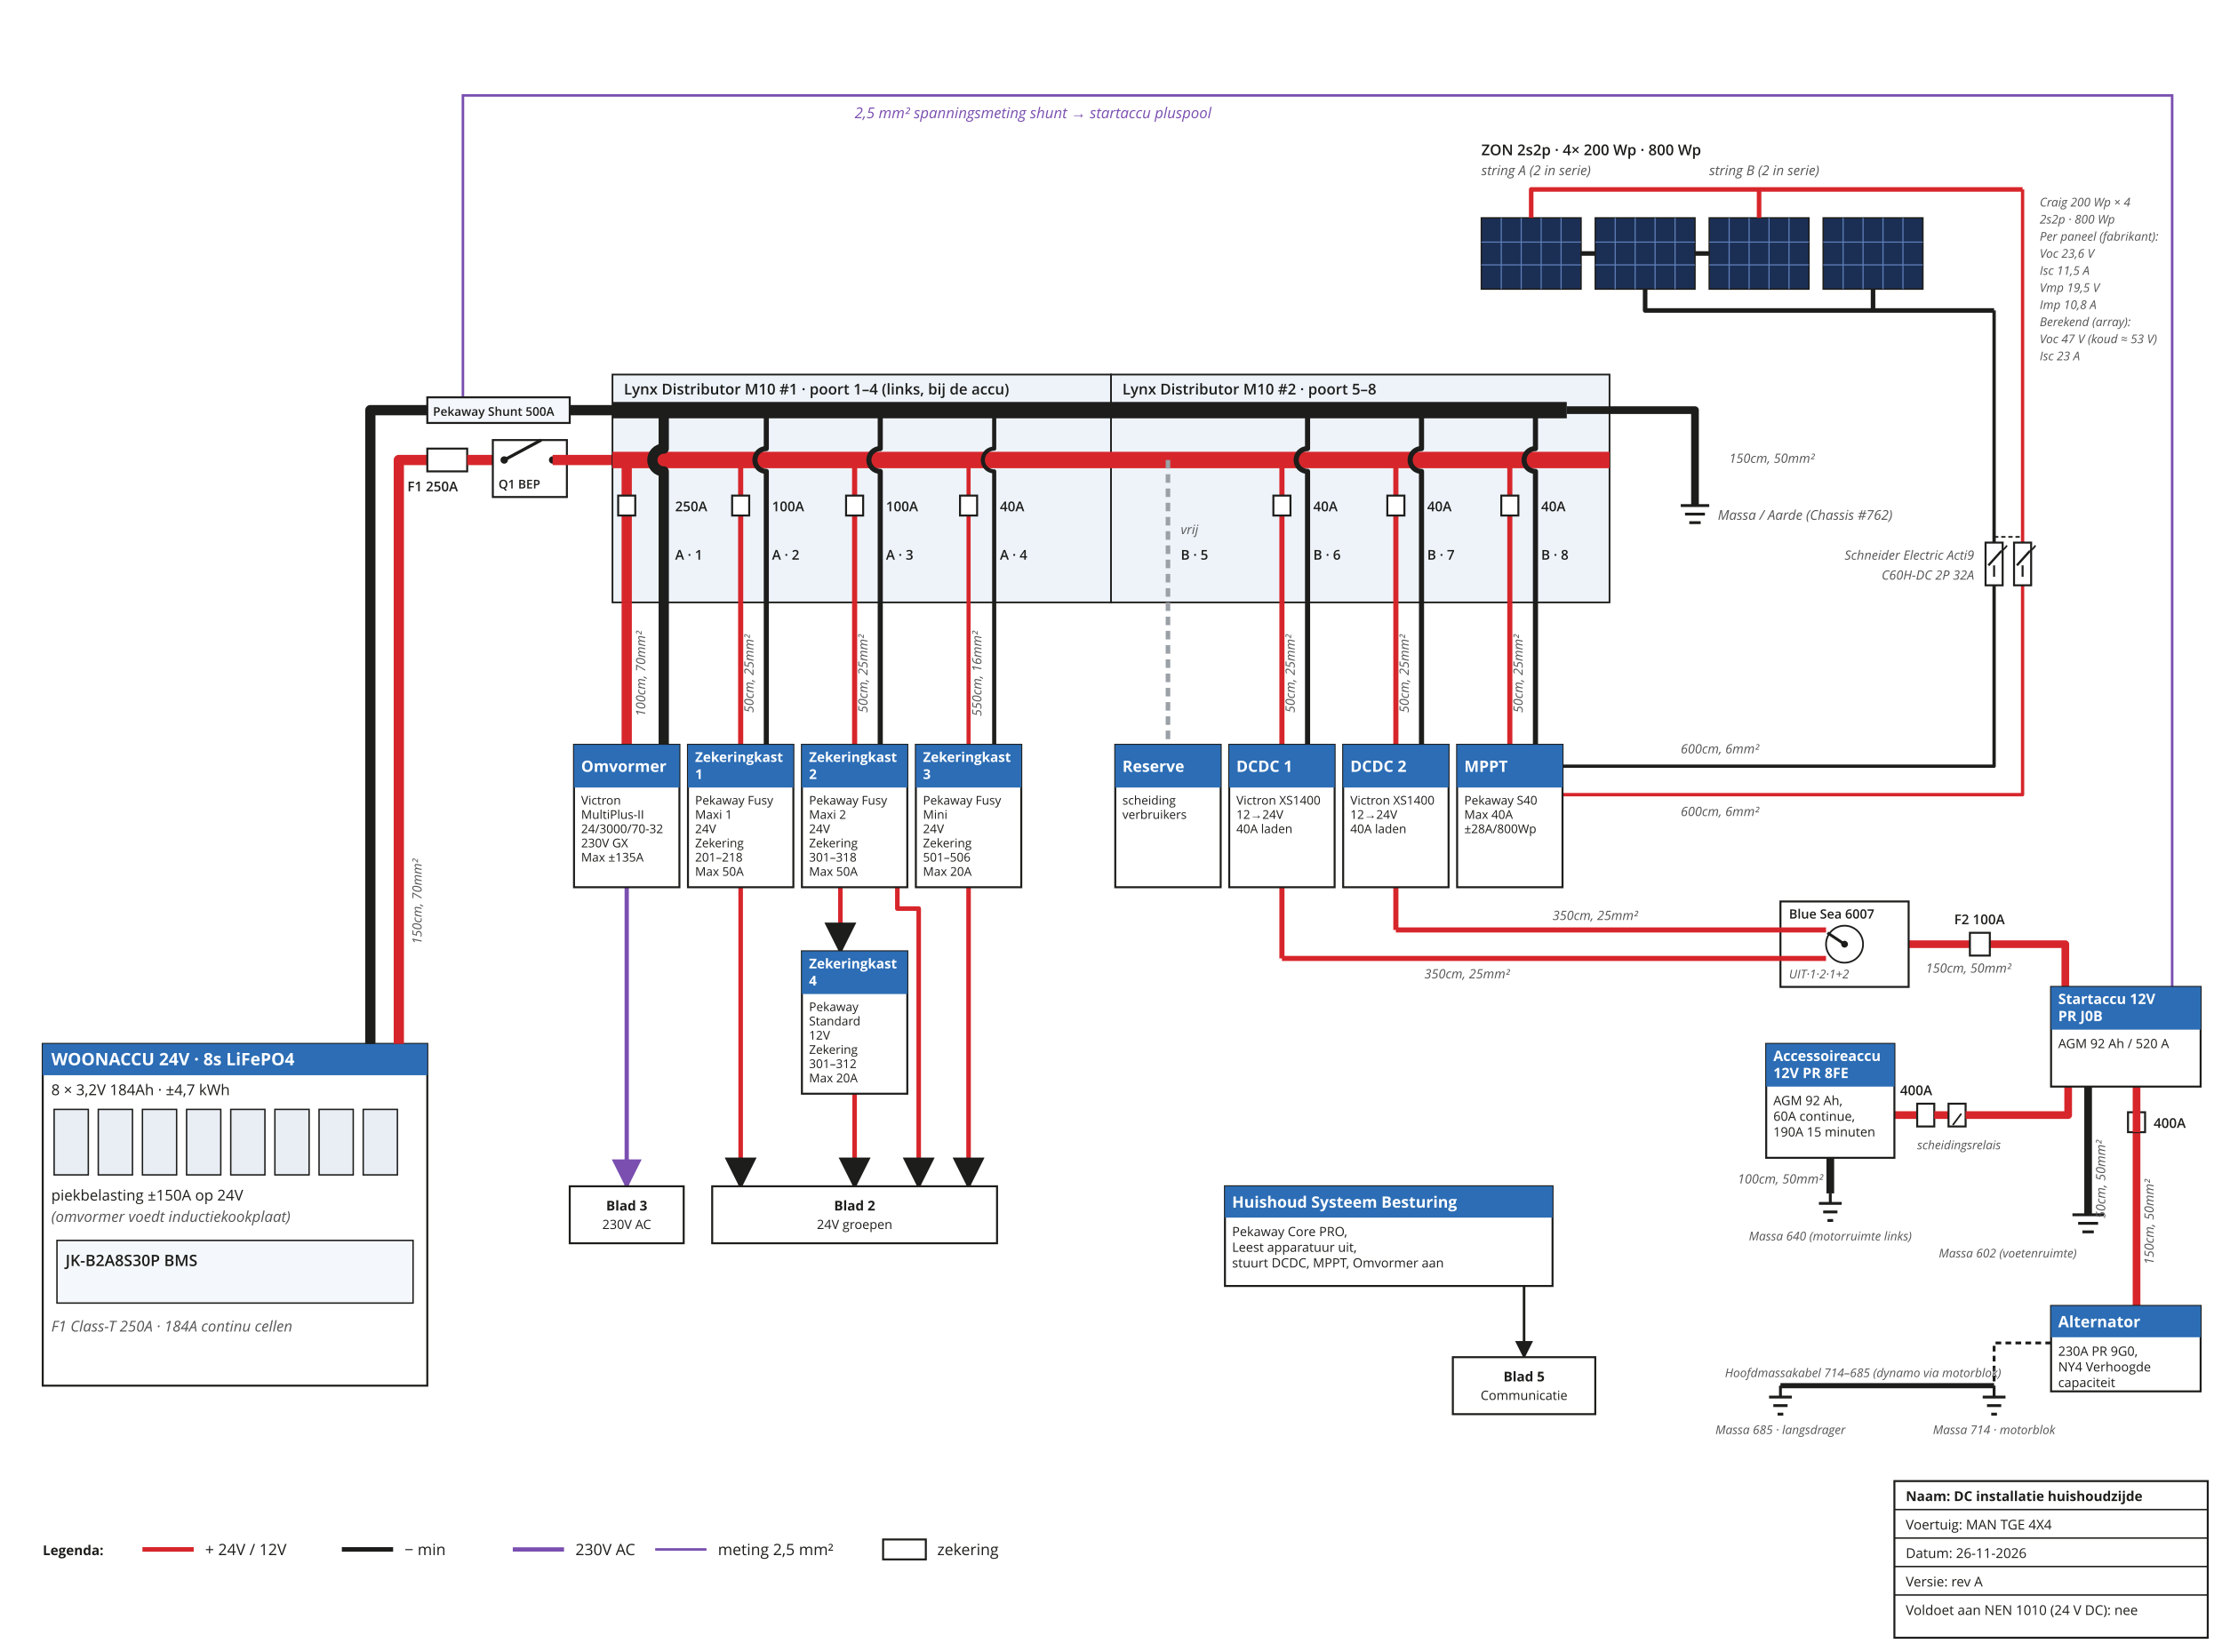
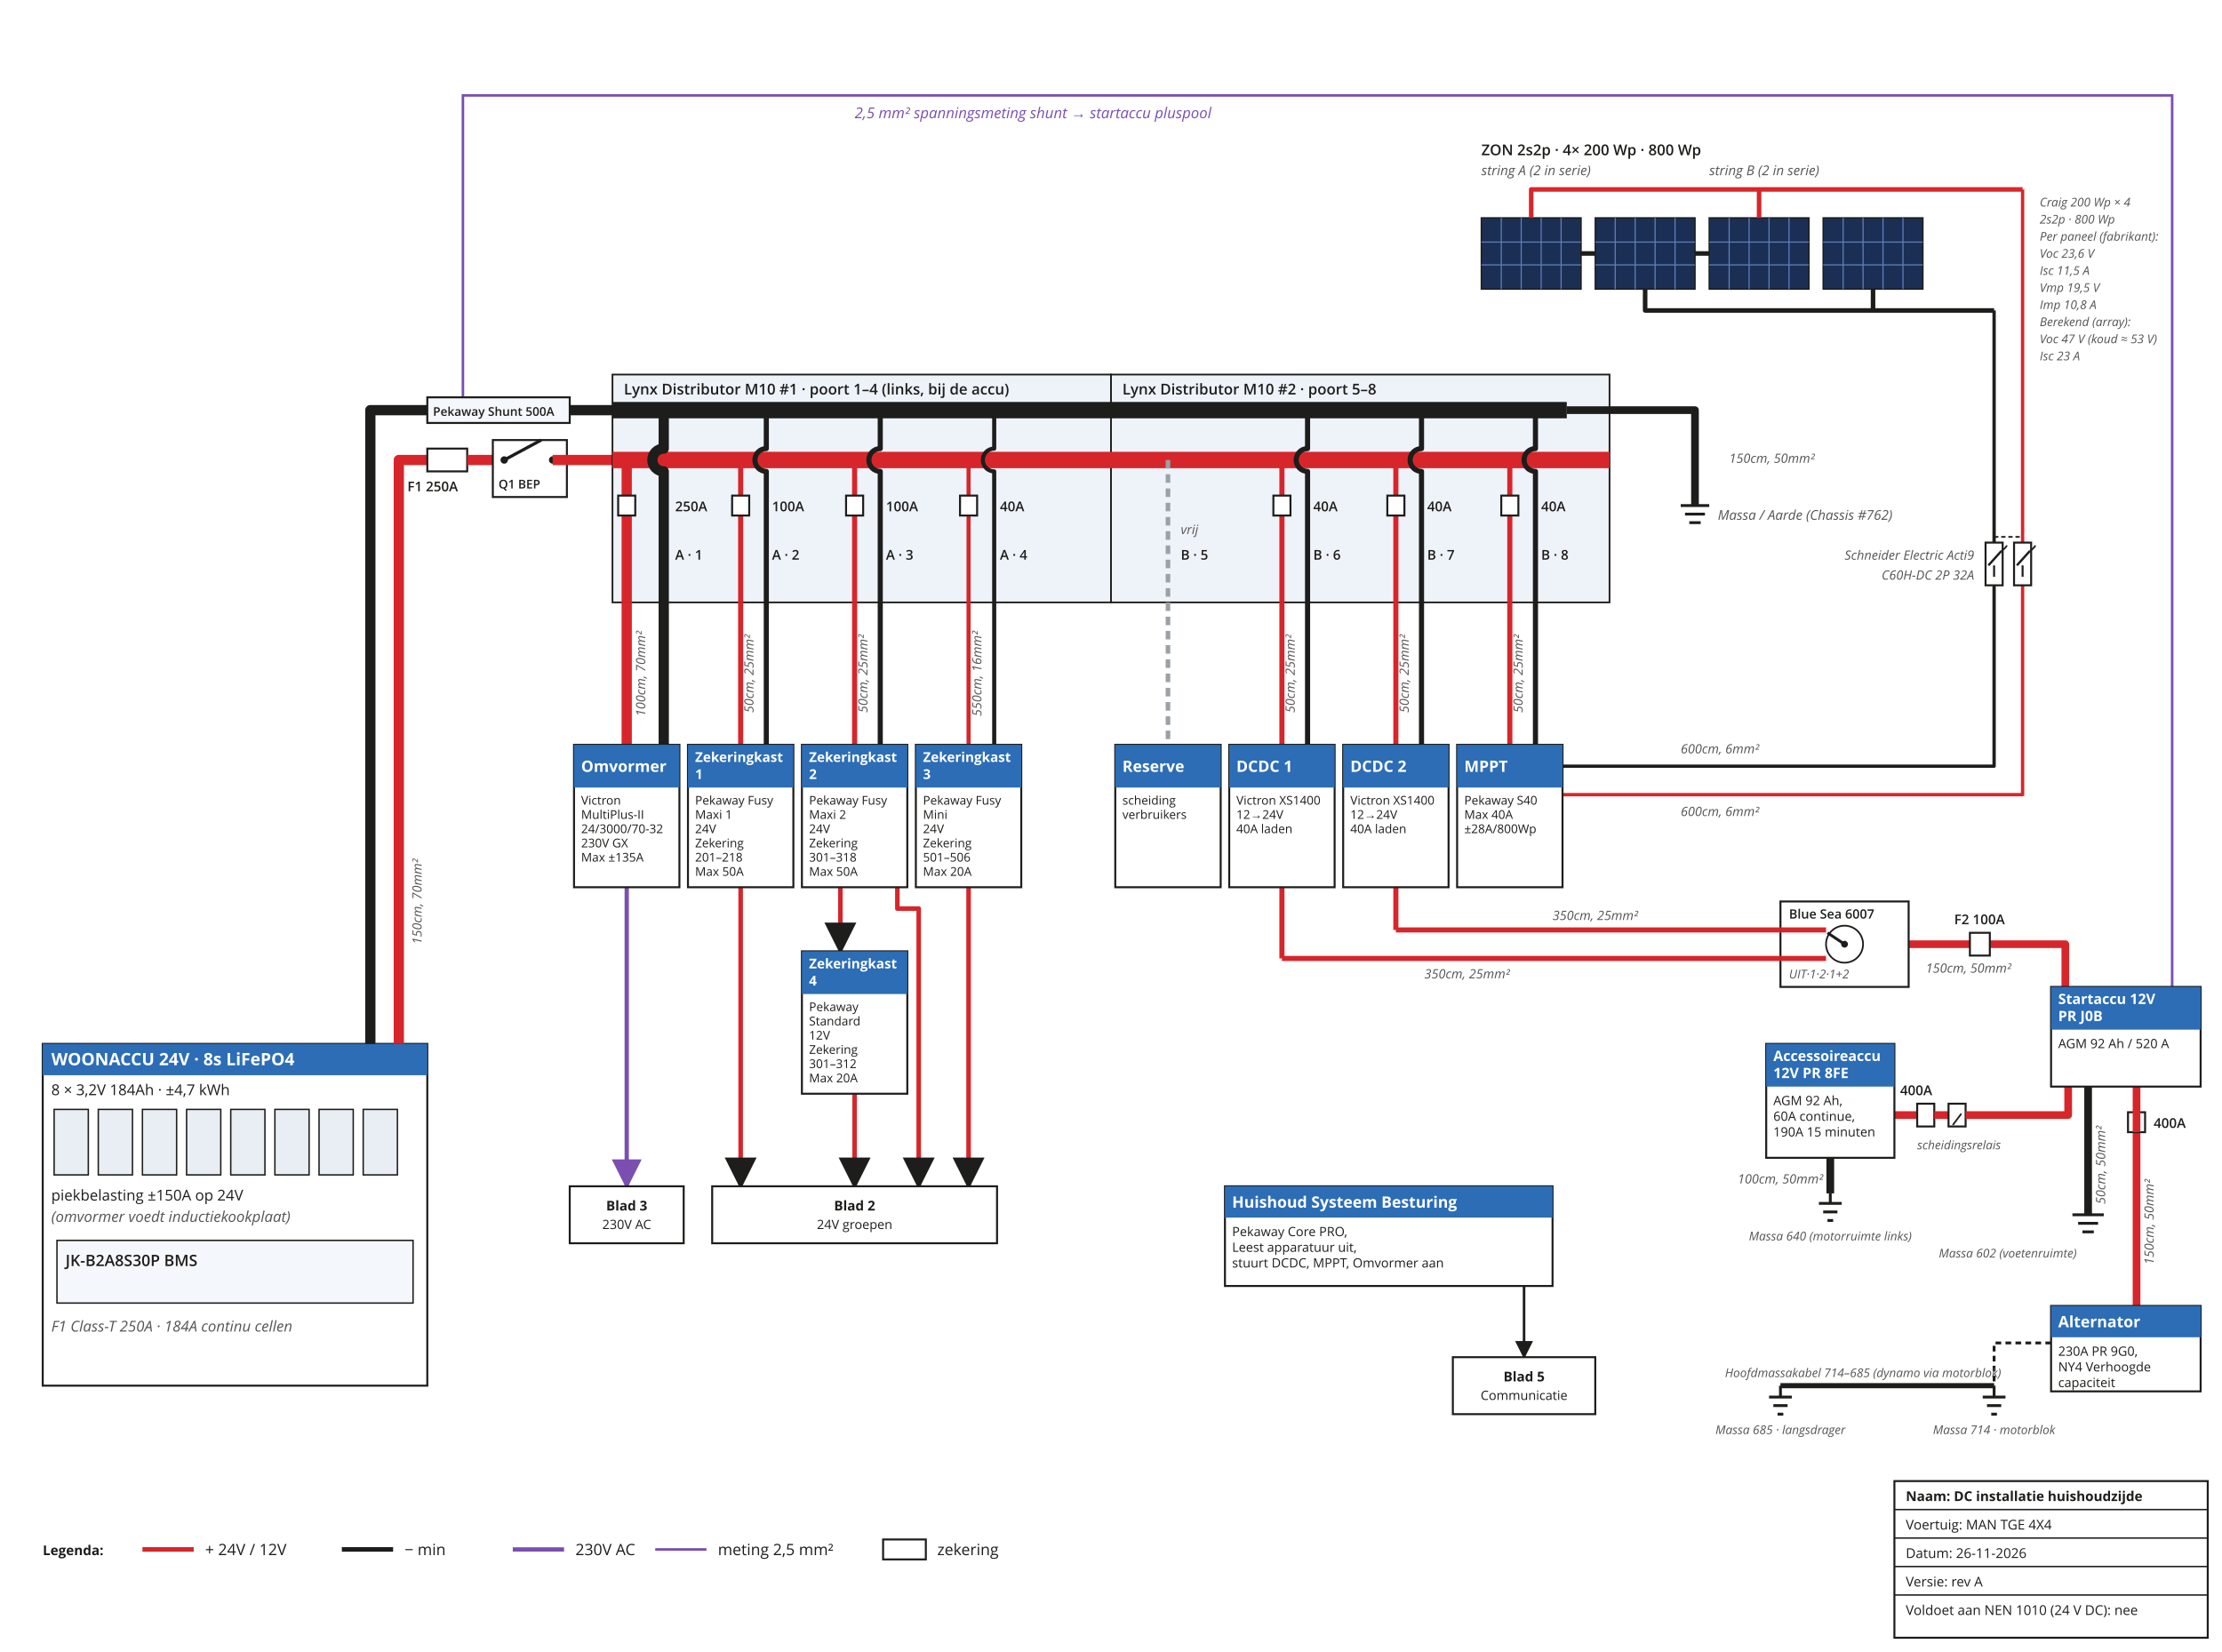
<svg xmlns="http://www.w3.org/2000/svg" viewBox="0 0 1560 1160" role="img" aria-label="Blad 1 energie en laden: woonaccu links onder, Lynx A en B midden met poorten 1 tot 8, zon 2s2p rechtsboven, 12V voertuigdelen rechts.">
  <rect width="100%" height="100%" fill="#fff" />
  <defs>
    <style>.p{stroke:#d7262b;stroke-width:3.2;fill:none;stroke-linejoin:round}
.n{stroke:#1d1d1b;stroke-width:3.2;fill:none;stroke-linejoin:round}
.ac{stroke:#7a4fb0;stroke-width:3;fill:none}
.box{fill:#fff;stroke:#1d1d1b;stroke-width:1.4}
.hd{fill:#2c6db5}
.ht{fill:#fff;font:700 12px 'Open Sans',Arial,sans-serif}
.bt{fill:#1d1d1b;font:400 11px 'Open Sans',Arial,sans-serif}
.lb{fill:#1d1d1b;font:600 11px 'Open Sans',Arial,sans-serif}
.cb{fill:#555;font:italic 400 10.5px 'Open Sans',Arial,sans-serif}
.fz{fill:#fff;stroke:#1d1d1b;stroke-width:1.4}
.fr{fill:#eef3fa;stroke:#1d1d1b;stroke-width:1.2}
.pv{fill:#1b2f55;stroke:#1d1d1b}
</style>
    <marker id="ar" viewBox="0 0 10 10" refX="9" refY="5" markerWidth="7" markerHeight="7" orient="auto-start-reverse">
      <path d="M0 0L10 5L0 10z" fill="#1d1d1b" />
    </marker>
    <marker id="arp" viewBox="0 0 10 10" refX="9" refY="5" markerWidth="7" markerHeight="7" orient="auto-start-reverse">
      <path d="M0 0L10 5L0 10z" fill="#7a4fb0" />
    </marker>
    <g id="pvp">
      <rect width="70" height="50" class="pv" />
      <path d="M0 17H70M0 33H70M14 0V50M28 0V50M42 0V50M56 0V50" stroke="#5f7fb8" stroke-width=".8" />
    </g>
  </defs>
  <g transform="translate(0,93)">
    <use href="#pvp" x="1040" y="60" />
    <use href="#pvp" x="1120" y="60" />
    <use href="#pvp" x="1200" y="60" />
    <use href="#pvp" x="1280" y="60" />
    <path d="M1110 85H1120" class="n" />
    <path d="M1190 85H1200" class="n" />
    <path d="M1075 60V40H1420" class="p" />
    <path d="M1155 110V125H1400" class="n" />
    <path d="M1235 60V40" class="p" />
    <path d="M1315 110V125" class="n" />
    <text x="1432" y="52" class="cb" style="font-size:8.5px">Craig 200 Wp × 4</text>
    <text x="1432" y="64" class="cb" style="font-size:8.5px">2s2p · 800 Wp</text>
    <text x="1432" y="76" class="cb" style="font-size:8.5px">Per paneel (fabrikant):</text>
    <text x="1432" y="88" class="cb" style="font-size:8.5px">Voc 23,6 V</text>
    <text x="1432" y="100" class="cb" style="font-size:8.5px">Isc 11,5 A</text>
    <text x="1432" y="112" class="cb" style="font-size:8.5px">Vmp 19,5 V</text>
    <text x="1432" y="124" class="cb" style="font-size:8.5px">Imp 10,8 A</text>
    <text x="1432" y="136" class="cb" style="font-size:8.5px">Berekend (array):</text>
    <text x="1432" y="148" class="cb" style="font-size:8.5px">Voc 47 V (koud ≈ 53 V)</text>
    <text x="1432" y="160" class="cb" style="font-size:8.5px">Isc 23 A</text>
    <text x="1040" y="30" class="cb" style="font-size:9.5px">string A (2 in serie)</text>
    <text x="1200" y="30" class="cb" style="font-size:9.5px">string B (2 in serie)</text>
    <text x="1040" y="16" class="lb" style="font-size:10.5px">ZON 2s2p · 4× 200 Wp · 800 Wp</text>
    <path d="M1420 40V465H1097" class="p" style="stroke-width:2.34" />
    <text x="1180" y="480" class="cb" style="font-size:9px">600cm, 6mm²</text>
    <path d="M1400 125V445H1097" class="n" style="stroke-width:2.34" />
    <text x="1180" y="436" class="cb" style="font-size:9px">600cm, 6mm²</text>
    <path d="M1400 284H1420" stroke="#1d1d1b" stroke-width="1.2" stroke-dasharray="3 2" />
    <rect x="1394" y="288" width="12" height="30" fill="#fff" stroke="#1d1d1b" stroke-width="1.4" />
    <path d="M1400 312V304" stroke="#1d1d1b" stroke-width="1.4" />
    <path d="M1396 304L1405 294" stroke="#1d1d1b" stroke-width="1.6" />
    <path d="M1405 294Q1408 292 1409 290" stroke="#1d1d1b" stroke-width="1.2" fill="none" />
    <rect x="1414" y="288" width="12" height="30" fill="#fff" stroke="#1d1d1b" stroke-width="1.4" />
    <path d="M1420 312V304" stroke="#1d1d1b" stroke-width="1.4" />
    <path d="M1416 304L1425 294" stroke="#1d1d1b" stroke-width="1.6" />
    <path d="M1425 294Q1428 292 1429 290" stroke="#1d1d1b" stroke-width="1.2" fill="none" />
    <path d="M1070 810V860" stroke="#1d1d1b" stroke-width="1.8" marker-end="url(#ar)" />
    <rect x="1020" y="860" width="100" height="40" class="box" />
    <text x="1070" y="877" text-anchor="middle" class="ht" style="font-size:9.5px;fill:#1d1d1b">Blad 5</text>
    <text x="1070" y="890" text-anchor="middle" class="bt" style="font-size:9px">Communicatie</text>
    <text x="1386" y="300" class="cb" style="font-size:9px" text-anchor="end">Schneider Electric Acti9</text>
    <text x="1386" y="314" class="cb" style="font-size:9px" text-anchor="end">C60H-DC 2P 32A</text>
    <path d="M325 187V-26H1525V600" stroke="#7a4fb0" stroke-width="1.8" fill="none" />
    <text x="600" y="-10" class="cb" style="fill:#7a4fb0">2,5 mm² spanningsmeting shunt → startaccu pluspool</text>
    <rect x="30" y="640" width="270" height="240" class="box" />
    <rect x="30" y="640" width="270" height="22" class="hd" />
    <text x="36" y="655" class="ht">WOONACCU 24V · 8s LiFePO4</text>
    <text x="36" y="676" class="bt" style="font-size:10.5px">8 × 3,2V 184Ah · ±4,7 kWh</text>
    <rect x="38" y="686" width="24" height="46" fill="#e9eef5" stroke="#1d1d1b" />
    <rect x="69" y="686" width="24" height="46" fill="#e9eef5" stroke="#1d1d1b" />
    <rect x="100" y="686" width="24" height="46" fill="#e9eef5" stroke="#1d1d1b" />
    <rect x="131" y="686" width="24" height="46" fill="#e9eef5" stroke="#1d1d1b" />
    <rect x="162" y="686" width="24" height="46" fill="#e9eef5" stroke="#1d1d1b" />
    <rect x="193" y="686" width="24" height="46" fill="#e9eef5" stroke="#1d1d1b" />
    <rect x="224" y="686" width="24" height="46" fill="#e9eef5" stroke="#1d1d1b" />
    <rect x="255" y="686" width="24" height="46" fill="#e9eef5" stroke="#1d1d1b" />
    <text x="36" y="750" class="bt" style="font-size:10.5px">piekbelasting ±150A op 24V</text>
    <text x="36" y="765" class="cb">(omvormer voedt inductiekookplaat)</text>
    <rect x="40" y="778" width="250" height="44" fill="#f4f7fb" stroke="#1d1d1b" />
    <text x="46" y="796" class="lb">JK-B2A8S30P BMS</text>
    <text x="36" y="842" class="cb">F1 Class-T 250A · 184A continu cellen</text>
    <path d="M260 640V195H300" class="n" style="stroke-width:7.2" />
    <path d="M280 640V230H300" class="p" style="stroke-width:7.2" />
    <text transform="translate(296,540) rotate(-90)" text-anchor="middle" class="cb" style="font-size:9px">150cm, 70mm²</text>
    <path d="M400 195H430" class="n" style="stroke-width:7.2" />
    <rect x="300" y="186" width="100" height="18" class="box" style="fill:#f4f7fb" />
    <text x="304" y="199" class="lb" style="font-size:8.5px">Pekaway Shunt 500A</text>
    <rect x="300" y="222" width="28" height="16" class="fz" />
    <text x="286" y="252" class="lb" style="font-size:9.5px">F1 250A</text>
    <path d="M328 230H346" class="p" style="stroke-width:7.2" />
    <rect x="346" y="216" width="52" height="40" fill="none" stroke="#1d1d1b" stroke-width="1.4" />
    <circle cx="354" cy="230" r="2.6" fill="#1d1d1b" />
    <circle cx="388" cy="230" r="2.6" fill="#1d1d1b" />
    <path d="M354 230L380 216" stroke="#1d1d1b" stroke-width="2.2" />
    <path d="M388 230H430" class="p" style="stroke-width:7.2" />
    <text x="350" y="250" class="lb" style="font-size:8.5px">Q1 BEP</text>
    <rect x="430" y="170" width="350" height="160" class="fr" />
    <text x="438" y="184" class="lb" style="font-size:10.5px">Lynx Distributor M10 #1 · poort 1–4 (links, bij de accu)</text>
    <rect x="780" y="170" width="350" height="160" class="fr" />
    <text x="788" y="184" class="lb" style="font-size:10.5px">Lynx Distributor M10 #2 · poort 5–8</text>
    <path d="M430 195H1100" class="n" style="stroke-width:11.5" />
    <path d="M430 230H1130" class="p" style="stroke-width:11.5" />
    <path d="M1100 195H1190V262" class="n" style="stroke-width:5.4" />
    <text x="1214" y="232" class="cb" style="font-size:9px">150cm, 50mm²</text>
    <path d="M1180 262H1200M1183 268H1197M1186 274H1194" stroke="#1d1d1b" stroke-width="2" />
    <text x="1206" y="272" class="cb" style="font-size:9.5px">Massa / Aarde (Chassis #762)</text>
    <path d="M466 430V238a8 8 0 0 1 0-16V195" class="n" style="stroke-width:7.2" />
    <path d="M538 430V238a8 8 0 0 1 0-16V195" class="n" style="stroke-width:3.6" />
    <path d="M618 430V238a8 8 0 0 1 0-16V195" class="n" style="stroke-width:3.6" />
    <path d="M698 430V238a8 8 0 0 1 0-16V195" class="n" style="stroke-width:2.88" />
    <path d="M918 430V238a8 8 0 0 1 0-16V195" class="n" style="stroke-width:3.6" />
    <path d="M998 430V238a8 8 0 0 1 0-16V195" class="n" style="stroke-width:3.6" />
    <path d="M1078 430V238a8 8 0 0 1 0-16V195" class="n" style="stroke-width:3.6" />
    <path d="M440 230V330" class="p" style="stroke-width:7.2" />
    <rect x="434" y="255" width="12" height="14" class="fz" />
    <text x="474" y="266" class="lb" style="font-size:9.5px">250A</text>
    <text x="474" y="300" class="lb" style="font-size:9.5px">A · 1</text>
    <path d="M440 330V430" class="p" style="stroke-width:7.2" />
    <path d="M520 230V330" class="p" style="stroke-width:3.6" />
    <rect x="514" y="255" width="12" height="14" class="fz" />
    <text x="542" y="266" class="lb" style="font-size:9.5px">100A</text>
    <text x="542" y="300" class="lb" style="font-size:9.5px">A · 2</text>
    <path d="M520 330V430" class="p" style="stroke-width:3.6" />
    <path d="M600 230V330" class="p" style="stroke-width:3.6" />
    <rect x="594" y="255" width="12" height="14" class="fz" />
    <text x="622" y="266" class="lb" style="font-size:9.5px">100A</text>
    <text x="622" y="300" class="lb" style="font-size:9.5px">A · 3</text>
    <path d="M600 330V430" class="p" style="stroke-width:3.6" />
    <path d="M680 230V330" class="p" style="stroke-width:2.88" />
    <rect x="674" y="255" width="12" height="14" class="fz" />
    <text x="702" y="266" class="lb" style="font-size:9.5px">40A</text>
    <text x="702" y="300" class="lb" style="font-size:9.5px">A · 4</text>
    <path d="M680 330V430" class="p" style="stroke-width:2.88" />
    <path d="M820 230V330" class="p" style="stroke:#9aa0a6;stroke-dasharray:6 4" />
    <text x="829" y="282" class="cb" style="font-size:9px">vrij</text>
    <text x="829" y="300" class="lb" style="font-size:9.5px">B · 5</text>
    <path d="M820 330V430" class="p" style="stroke:#9aa0a6;stroke-dasharray:6 4" />
    <path d="M900 230V330" class="p" style="stroke-width:3.6" />
    <rect x="894" y="255" width="12" height="14" class="fz" />
    <text x="922" y="266" class="lb" style="font-size:9.5px">40A</text>
    <text x="922" y="300" class="lb" style="font-size:9.5px">B · 6</text>
    <path d="M900 330V430" class="p" style="stroke-width:3.6" />
    <path d="M980 230V330" class="p" style="stroke-width:3.6" />
    <rect x="974" y="255" width="12" height="14" class="fz" />
    <text x="1002" y="266" class="lb" style="font-size:9.5px">40A</text>
    <text x="1002" y="300" class="lb" style="font-size:9.5px">B · 7</text>
    <path d="M980 330V430" class="p" style="stroke-width:3.6" />
    <path d="M1060 230V330" class="p" style="stroke-width:3.6" />
    <rect x="1054" y="255" width="12" height="14" class="fz" />
    <text x="1082" y="266" class="lb" style="font-size:9.5px">40A</text>
    <text x="1082" y="300" class="lb" style="font-size:9.5px">B · 8</text>
    <path d="M1060 330V430" class="p" style="stroke-width:3.6" />
    <path d="M440 530V740" class="ac" marker-end="url(#arp)" />
    <path d="M520 530V740" class="p" marker-end="url(#ar)" />
    <path d="M630 530V545H645V740" class="p" marker-end="url(#ar)" />
    <path d="M590 530V575" class="p" marker-end="url(#ar)" />
    <path d="M600 675V740" class="p" marker-end="url(#ar)" />
    <path d="M680 530V740" class="p" marker-end="url(#ar)" />
    <path d="M1450 600V570H1340" class="p" style="stroke-width:5.4" />
    <rect x="1383" y="562" width="14" height="16" class="fz" />
    <text x="1372" y="556" class="lb" style="font-size:9.5px">F2 100A</text>
    <text x="1352" y="590" class="cb" style="font-size:9px">150cm, 50mm²</text>
    <rect x="1250" y="540" width="90" height="60" class="box" />
    <circle cx="1295" cy="570" r="13" fill="#fff" stroke="#1d1d1b" stroke-width="1.2" />
    <circle cx="1295" cy="570" r="2.4" fill="#1d1d1b" />
    <path d="M1295 570L1283 562" stroke="#1d1d1b" stroke-width="2" />
    <text x="1256" y="552" class="lb" style="font-size:9px">Blue Sea 6007</text>
    <text x="1256" y="594" class="cb" style="font-size:8.5px">UIT·1·2·1+2</text>
    <path d="M1250 560H1282" class="p" style="stroke-width:3.6" />
    <path d="M1250 580H1282" class="p" style="stroke-width:3.6" />
    <path d="M980 560V530" class="p" style="stroke-width:3.6" />
    <path d="M980 560H1250" class="p" style="stroke-width:3.6" />
    <path d="M900 580V530" class="p" style="stroke-width:3.6" />
    <path d="M900 580H1250" class="p" style="stroke-width:3.6" />
    <text x="1090" y="553" class="cb" style="font-size:9px">350cm, 25mm²</text>
    <text x="1000" y="594" class="cb" style="font-size:9px">350cm, 25mm²</text>
    <path d="M1330 690H1346" class="p" style="stroke-width:5.4" />
    <rect x="1346" y="682" width="12" height="16" class="fz" />
    <text x="1334" y="676" class="lb" style="font-size:9.5px">400A</text>
    <path d="M1358 690H1368" class="p" style="stroke-width:5.4" />
    <rect x="1368" y="682" width="12" height="16" class="fz" />
    <path d="M1371 697L1377 689" stroke="#1d1d1b" stroke-width="1.2" />
    <text x="1346" y="714" class="cb" style="font-size:8.5px">scheidingsrelais</text>
    <path d="M1380 690H1452V670" class="p" style="stroke-width:5.4" />
    <path d="M1466 670V760" class="n" style="stroke-width:5.4" />
    <path d="M1455 760H1477M1459 766H1473M1462 772H1470" stroke="#1d1d1b" stroke-width="2" />
    <text x="1458" y="790" text-anchor="end" class="cb" style="font-size:8.5px">Massa 602 (voetenruimte)</text>
    <path d="M1440 850H1400V880" stroke="#1d1d1b" stroke-width="2" stroke-dasharray="4 3" fill="none" />
    <path d="M1400 880H1250" class="n" style="stroke-width:3.6" />
    <text x="1308" y="874" text-anchor="middle" class="cb" style="font-size:8.5px">Hoofdmassakabel 714–685 (dynamo via motorblok)</text>
    <path d="M1400 880V888M1392 888H1408M1395 894H1405M1398 900H1402" stroke="#1d1d1b" stroke-width="2" />
    <text x="1400" y="914" text-anchor="middle" class="cb" style="font-size:8.5px">Massa 714 · motorblok</text>
    <path d="M1250 880V888M1242 888H1258M1245 894H1255M1248 900H1252" stroke="#1d1d1b" stroke-width="2" />
    <text x="1250" y="914" text-anchor="middle" class="cb" style="font-size:8.5px">Massa 685 · langsdrager</text>
    <path d="M1285 720V745" class="n" style="stroke-width:5.4" />
    <path d="M1285 745V752M1277 752H1293M1280 758H1290M1283 764H1287" stroke="#1d1d1b" stroke-width="2" />
    <text x="1280" y="738" text-anchor="end" class="cb" style="font-size:9px">100cm, 50mm²</text>
    <text x="1285" y="778" text-anchor="middle" class="cb" style="font-size:8.5px">Massa 640 (motorruimte links)</text>
    <path d="M1500 824V688" class="p" style="stroke-width:5.4" />
    <rect x="1494" y="688" width="12" height="14" class="fz" />
    <path d="M1500 702V670" class="p" style="stroke-width:5.4" />
    <text x="1512" y="699" class="lb" style="font-size:9.5px">400A</text>
-     <text transform="translate(1478,735) rotate(-90)" text-anchor="middle" class="cb" style="font-size:9px">50cm, 50mm²</text>
+     <text transform="translate(1478,725) rotate(-90)" text-anchor="middle" class="cb" style="font-size:9px">50cm, 50mm²</text>
    <text transform="translate(1512,765) rotate(-90)" text-anchor="middle" class="cb" style="font-size:9px">150cm, 50mm²</text>
    <g transform="translate(30,987)">
      <text x="0" y="12" class="bt" style="font-size:9.5px;font-weight:700;fill:#1d1d1b">Legenda:</text>
      <g transform="translate(70,0)">
        <path d="M0 8H36" class="p" />
        <text x="44" y="12" class="bt">+ 24V / 12V</text>
        <path d="M140 8H176" class="n" />
        <text x="184" y="12" class="bt">− min</text>
        <path d="M260 8H296" class="ac" />
        <text x="304" y="12" class="bt">230V AC</text>
        <path d="M360 8H396" stroke="#7a4fb0" stroke-width="1.8" />
        <text x="404" y="12" class="bt">meting 2,5 mm²</text>
        <rect x="520" y="1" width="30" height="14" class="fz" />
        <text x="558" y="12" class="bt">zekering</text>
      </g>
    </g>
    <rect x="403" y="430" width="74" height="100" class="box" />
    <rect x="403" y="430" width="74" height="30" class="hd" />
    <text x="408" y="449" class="ht" style="font-size:11px">Omvormer</text>
    <text x="408" y="472" class="bt" style="font-size:8.5px">Victron</text>
    <text x="408" y="482" class="bt" style="font-size:8.5px">MultiPlus-II</text>
    <text x="408" y="492" class="bt" style="font-size:8.5px">24/3000/70-32</text>
    <text x="408" y="502" class="bt" style="font-size:8.5px">230V GX</text>
    <text x="408" y="512" class="bt" style="font-size:8.5px">Max ±135A</text>
    <rect x="483" y="430" width="74" height="100" class="box" />
    <rect x="483" y="430" width="74" height="30" class="hd" />
    <text x="488" y="442" class="ht" style="font-size:9.5px">Zekeringkast</text>
    <text x="488" y="454" class="ht" style="font-size:9.5px">1</text>
    <text x="488" y="472" class="bt" style="font-size:8.5px">Pekaway Fusy</text>
    <text x="488" y="482" class="bt" style="font-size:8.5px">Maxi 1</text>
    <text x="488" y="492" class="bt" style="font-size:8.5px">24V</text>
    <text x="488" y="502" class="bt" style="font-size:8.5px">Zekering</text>
    <text x="488" y="512" class="bt" style="font-size:8.5px">201–218</text>
    <text x="488" y="522" class="bt" style="font-size:8.5px">Max 50A</text>
    <rect x="563" y="430" width="74" height="100" class="box" />
    <rect x="563" y="430" width="74" height="30" class="hd" />
    <text x="568" y="442" class="ht" style="font-size:9.5px">Zekeringkast</text>
    <text x="568" y="454" class="ht" style="font-size:9.5px">2</text>
    <text x="568" y="472" class="bt" style="font-size:8.5px">Pekaway Fusy</text>
    <text x="568" y="482" class="bt" style="font-size:8.5px">Maxi 2</text>
    <text x="568" y="492" class="bt" style="font-size:8.5px">24V</text>
    <text x="568" y="502" class="bt" style="font-size:8.5px">Zekering</text>
    <text x="568" y="512" class="bt" style="font-size:8.5px">301–318</text>
    <text x="568" y="522" class="bt" style="font-size:8.5px">Max 50A</text>
    <rect x="563" y="575" width="74" height="100" class="box" />
    <rect x="563" y="575" width="74" height="30" class="hd" />
    <text x="568" y="587" class="ht" style="font-size:9.5px">Zekeringkast</text>
    <text x="568" y="599" class="ht" style="font-size:9.5px">4</text>
    <text x="568" y="617" class="bt" style="font-size:8.5px">Pekaway</text>
    <text x="568" y="627" class="bt" style="font-size:8.5px">Standard</text>
    <text x="568" y="637" class="bt" style="font-size:8.5px">12V</text>
    <text x="568" y="647" class="bt" style="font-size:8.5px">Zekering</text>
    <text x="568" y="657" class="bt" style="font-size:8.5px">301–312</text>
    <text x="568" y="667" class="bt" style="font-size:8.5px">Max 20A</text>
    <rect x="643" y="430" width="74" height="100" class="box" />
    <rect x="643" y="430" width="74" height="30" class="hd" />
    <text x="648" y="442" class="ht" style="font-size:9.5px">Zekeringkast</text>
    <text x="648" y="454" class="ht" style="font-size:9.5px">3</text>
    <text x="648" y="472" class="bt" style="font-size:8.5px">Pekaway Fusy</text>
    <text x="648" y="482" class="bt" style="font-size:8.5px">Mini</text>
    <text x="648" y="492" class="bt" style="font-size:8.5px">24V</text>
    <text x="648" y="502" class="bt" style="font-size:8.5px">Zekering</text>
    <text x="648" y="512" class="bt" style="font-size:8.5px">501–506</text>
    <text x="648" y="522" class="bt" style="font-size:8.5px">Max 20A</text>
    <rect x="783" y="430" width="74" height="100" class="box" />
    <rect x="783" y="430" width="74" height="30" class="hd" />
    <text x="788" y="449" class="ht" style="font-size:11px">Reserve</text>
    <text x="788" y="472" class="bt" style="font-size:8.5px">scheiding</text>
    <text x="788" y="482" class="bt" style="font-size:8.5px">verbruikers</text>
    <rect x="863" y="430" width="74" height="100" class="box" />
    <rect x="863" y="430" width="74" height="30" class="hd" />
    <text x="868" y="449" class="ht" style="font-size:11px">DCDC 1</text>
    <text x="868" y="472" class="bt" style="font-size:8.5px">Victron XS1400</text>
    <text x="868" y="482" class="bt" style="font-size:8.5px">12→24V</text>
    <text x="868" y="492" class="bt" style="font-size:8.5px">40A laden</text>
    <rect x="943" y="430" width="74" height="100" class="box" />
    <rect x="943" y="430" width="74" height="30" class="hd" />
    <text x="948" y="449" class="ht" style="font-size:11px">DCDC 2</text>
    <text x="948" y="472" class="bt" style="font-size:8.5px">Victron XS1400</text>
    <text x="948" y="482" class="bt" style="font-size:8.5px">12→24V</text>
    <text x="948" y="492" class="bt" style="font-size:8.5px">40A laden</text>
    <rect x="1023" y="430" width="74" height="100" class="box" />
    <rect x="1023" y="430" width="74" height="30" class="hd" />
    <text x="1028" y="449" class="ht" style="font-size:11px">MPPT</text>
    <text x="1028" y="472" class="bt" style="font-size:8.5px">Pekaway S40</text>
    <text x="1028" y="482" class="bt" style="font-size:8.5px">Max 40A</text>
    <text x="1028" y="492" class="bt" style="font-size:8.5px">±28A/800Wp</text>
    <text transform="translate(453,380) rotate(-90)" text-anchor="middle" class="cb" style="font-size:9px">100cm, 70mm²</text>
    <text transform="translate(529,380) rotate(-90)" text-anchor="middle" class="cb" style="font-size:9px">50cm, 25mm²</text>
    <text transform="translate(609,380) rotate(-90)" text-anchor="middle" class="cb" style="font-size:9px">50cm, 25mm²</text>
    <text transform="translate(689,380) rotate(-90)" text-anchor="middle" class="cb" style="font-size:9px">550cm, 16mm²</text>
    <text transform="translate(909,380) rotate(-90)" text-anchor="middle" class="cb" style="font-size:9px">50cm, 25mm²</text>
    <text transform="translate(989,380) rotate(-90)" text-anchor="middle" class="cb" style="font-size:9px">50cm, 25mm²</text>
    <text transform="translate(1069,380) rotate(-90)" text-anchor="middle" class="cb" style="font-size:9px">50cm, 25mm²</text>
    <rect x="400" y="740" width="80" height="40" class="box" />
    <text x="440" y="757" text-anchor="middle" class="ht" style="font-size:9.5px;fill:#1d1d1b">Blad 3</text>
    <text x="440" y="770" text-anchor="middle" class="bt" style="font-size:9px">230V AC</text>
    <rect x="500" y="740" width="200" height="40" class="box" />
    <text x="600" y="757" text-anchor="middle" class="ht" style="font-size:9.5px;fill:#1d1d1b">Blad 2</text>
    <text x="600" y="770" text-anchor="middle" class="bt" style="font-size:9px">24V groepen</text>
    <rect x="1440" y="600" width="105" height="70" class="box" />
    <rect x="1440" y="600" width="105" height="30" class="hd" />
    <text x="1445" y="612" class="ht" style="font-size:10px">Startaccu 12V</text>
    <text x="1445" y="624" class="ht" style="font-size:10px">PR J0B</text>
    <text x="1445" y="643" class="bt" style="font-size:9px">AGM 92 Ah / 520 A</text>
    <rect x="1240" y="640" width="90" height="80" class="box" />
    <rect x="1240" y="640" width="90" height="30" class="hd" />
    <text x="1245" y="652" class="ht" style="font-size:10px">Accessoireaccu</text>
    <text x="1245" y="664" class="ht" style="font-size:10px">12V PR 8FE</text>
    <text x="1245" y="683" class="bt" style="font-size:9px">AGM 92 Ah,</text>
    <text x="1245" y="694" class="bt" style="font-size:9px">60A continue,</text>
    <text x="1245" y="705" class="bt" style="font-size:9px">190A 15 minuten</text>
    <rect x="1440" y="824" width="105" height="60" class="box" />
    <rect x="1440" y="824" width="105" height="22" class="hd" />
    <text x="1445" y="839" class="ht" style="font-size:11px">Alternator</text>
    <text x="1445" y="859" class="bt" style="font-size:9px">230A PR 9G0,</text>
    <text x="1445" y="870" class="bt" style="font-size:9px">NY4 Verhoogde</text>
    <text x="1445" y="881" class="bt" style="font-size:9px">capaciteit</text>
    <rect x="860" y="740" width="230" height="70" class="box" />
    <rect x="860" y="740" width="230" height="22" class="hd" />
    <text x="865" y="755" class="ht" style="font-size:11px">Huishoud Systeem Besturing</text>
    <text x="865" y="775" class="bt" style="font-size:9px">Pekaway Core PRO,</text>
    <text x="865" y="786" class="bt" style="font-size:9px">Leest apparatuur uit,</text>
    <text x="865" y="797" class="bt" style="font-size:9px">stuurt DCDC, MPPT, Omvormer aan</text>
  </g>
  <g font-family="Open Sans,Arial,sans-serif">
    <rect x="1330" y="1040" width="220" height="110" fill="#fff" stroke="#1d1d1b" stroke-width="1.4" />
    <path d="M1330 1060H1550M1330 1080H1550M1330 1100H1550M1330 1120H1550" stroke="#1d1d1b" stroke-width="1" />
    <text x="1338" y="1054" font-size="9.5" font-weight="700" fill="#1d1d1b">Naam: DC installatie huishoudzijde</text>
    <text x="1338" y="1074" font-size="9.5" fill="#1d1d1b">Voertuig: MAN TGE 4X4</text>
    <text x="1338" y="1094" font-size="9.5" fill="#1d1d1b">Datum: 26-11-2026</text>
    <text x="1338" y="1114" font-size="9.5" fill="#1d1d1b">Versie: rev A</text>
    <text x="1338" y="1134" font-size="9.5" fill="#1d1d1b">Voldoet aan NEN 1010 (24 V DC): nee</text>
  </g>
</svg>
